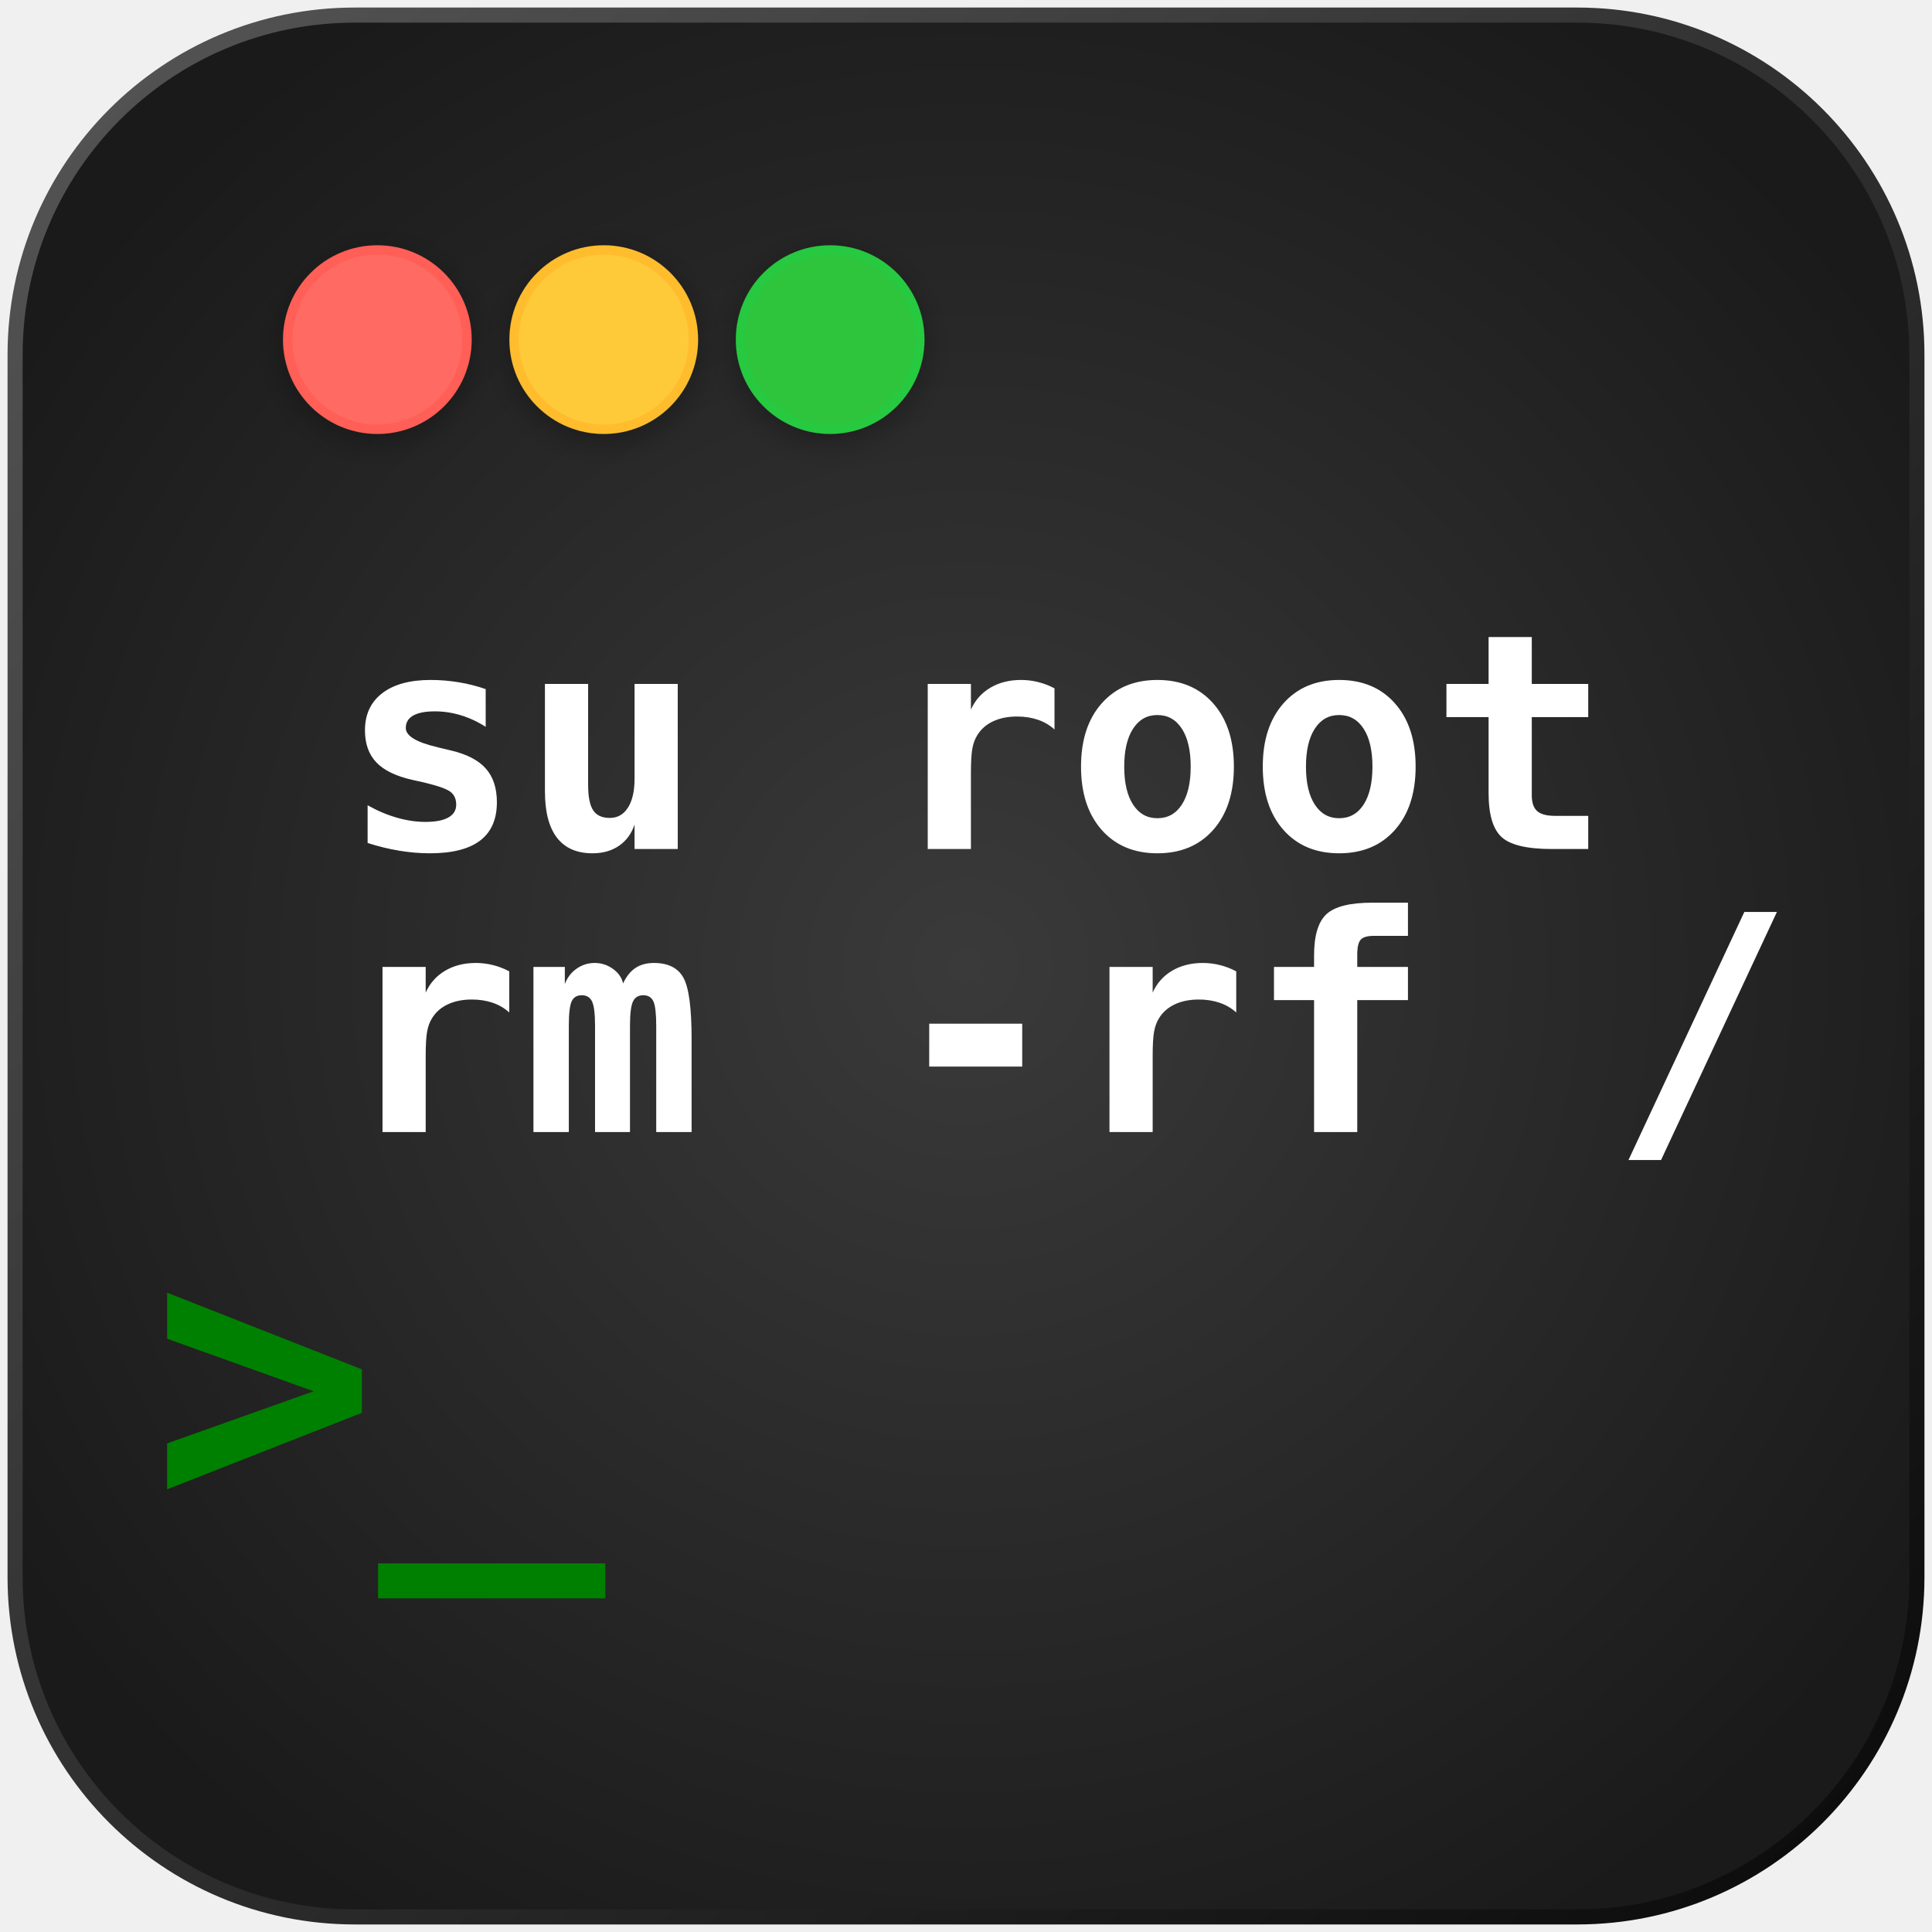
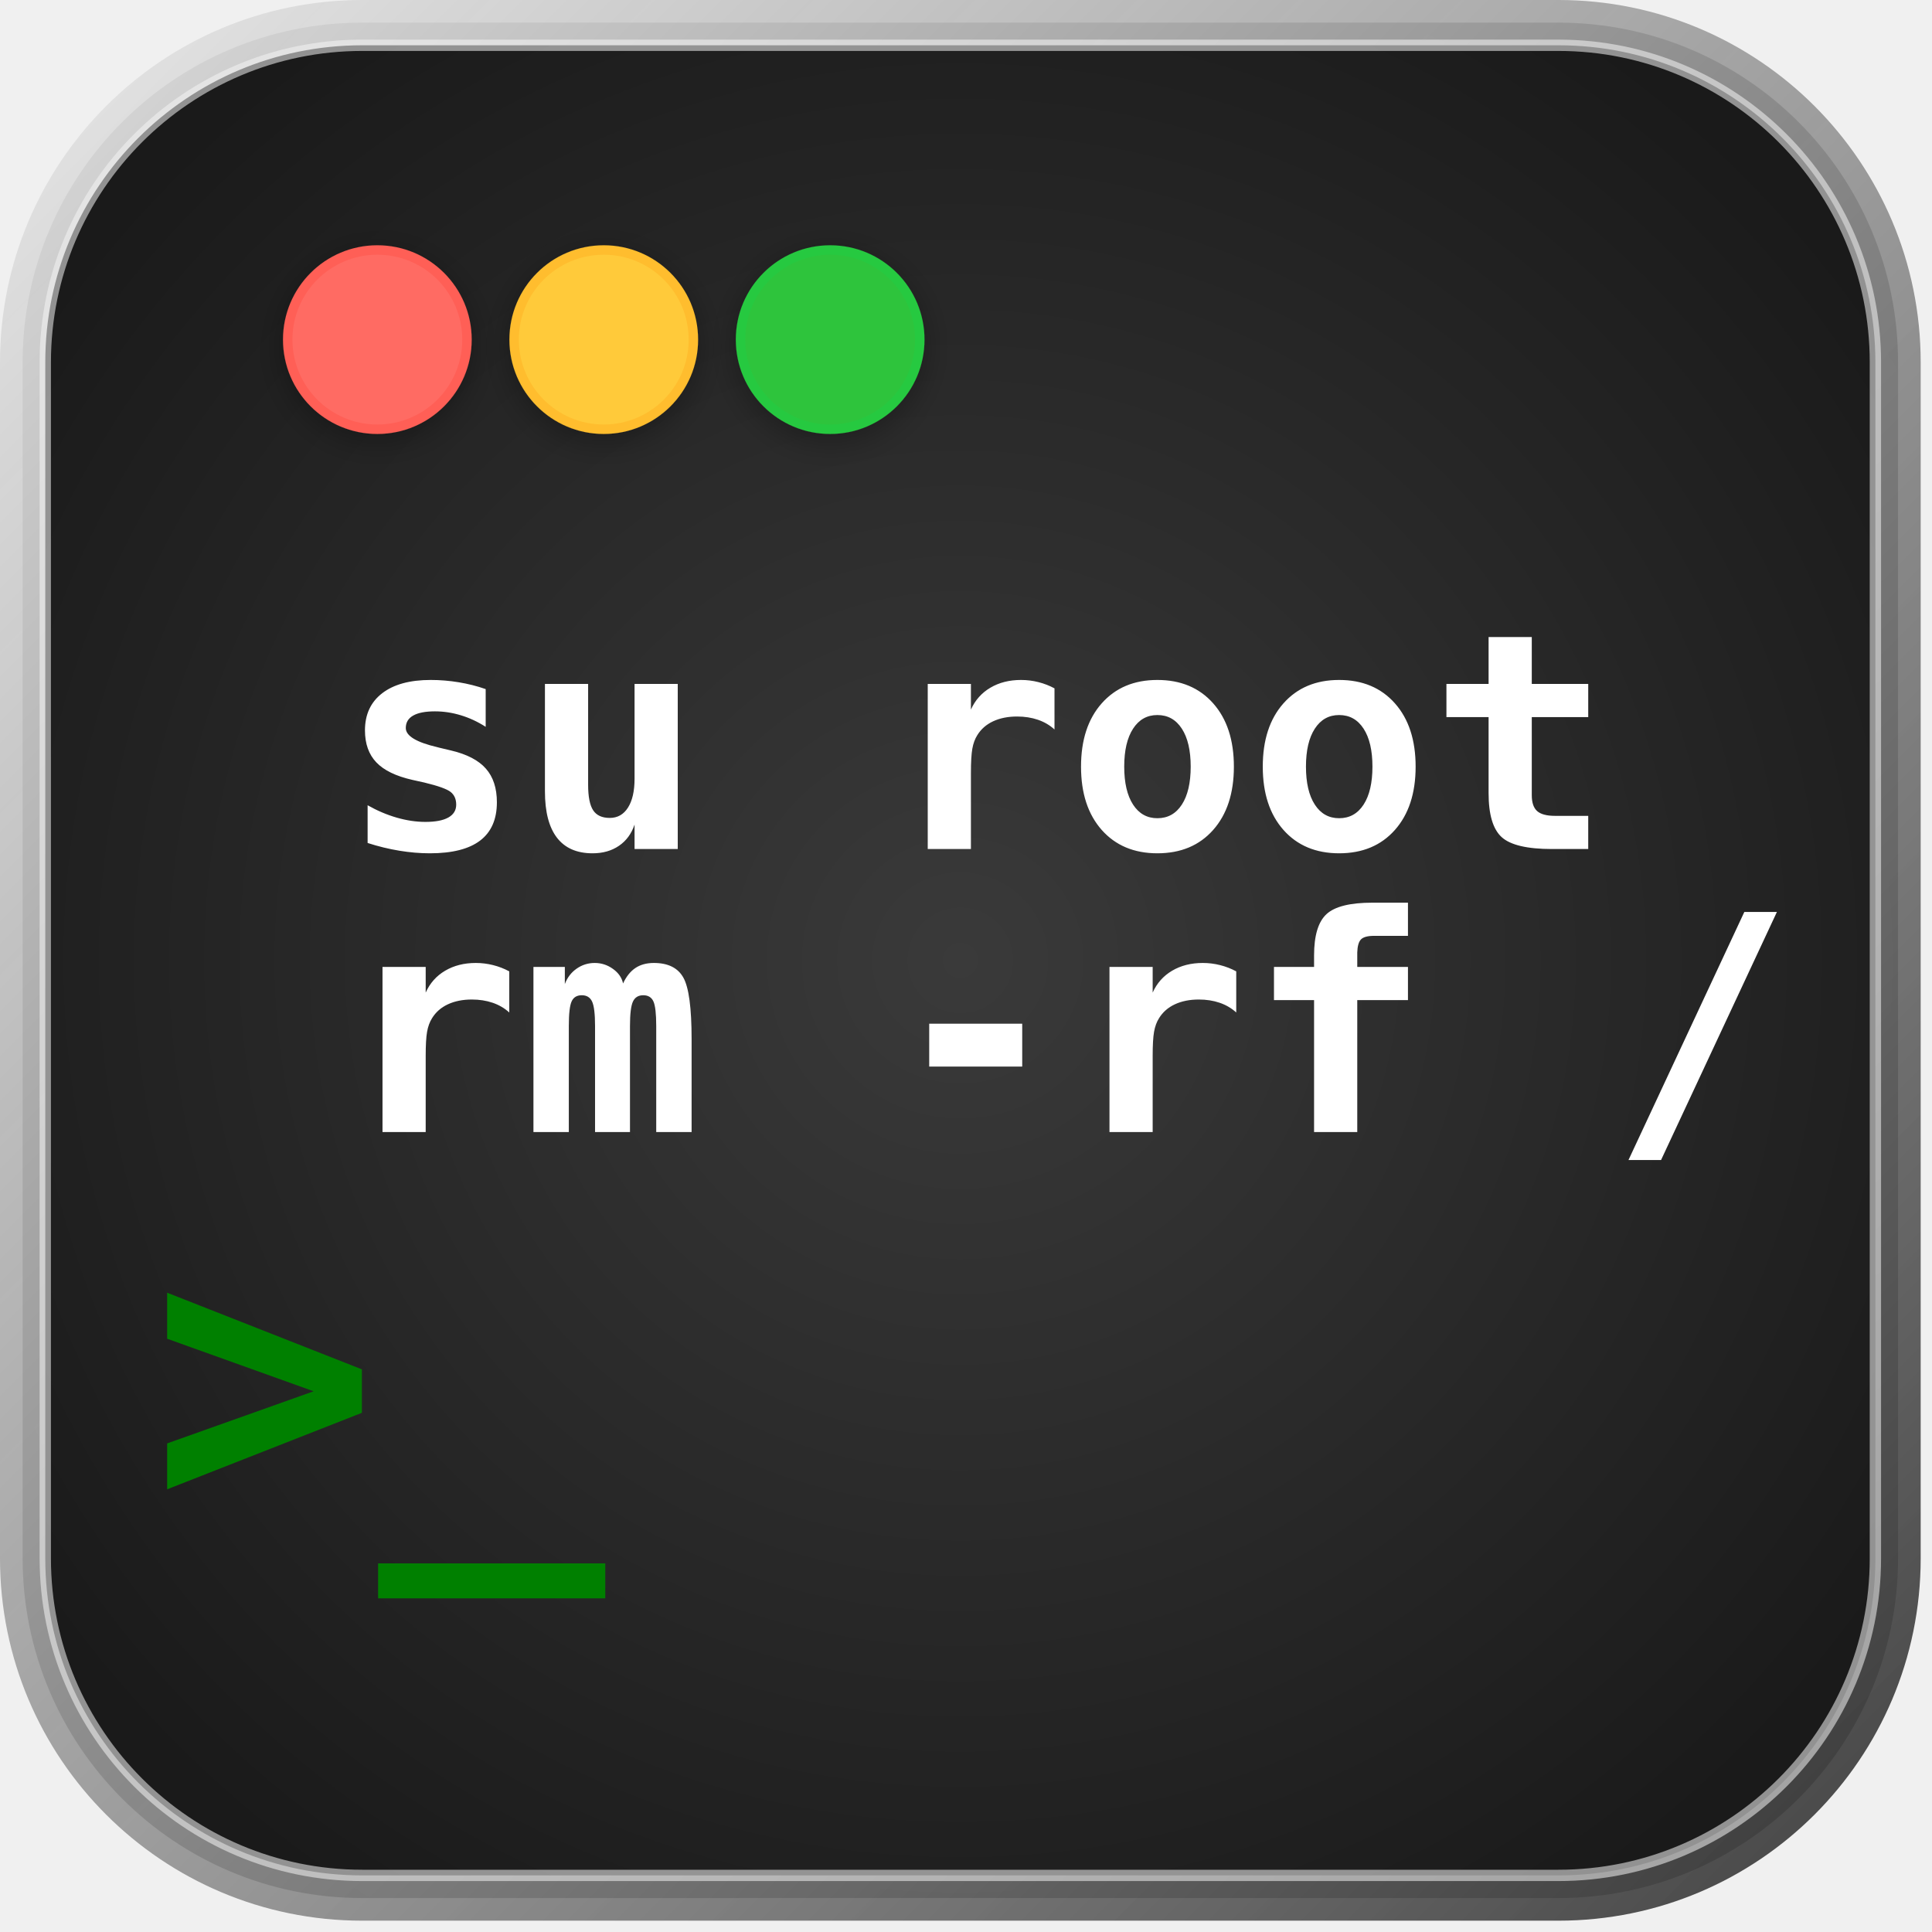
<svg xmlns="http://www.w3.org/2000/svg" viewBox="0 0 1024 1024" width="1024" height="1024">
  <defs>
    <radialGradient id="bgGradient" cx="50%" cy="50%" r="60%">
      <stop offset="0%" style="stop-color:#3a3a3a;stop-opacity:1" />
      <stop offset="100%" style="stop-color:#1a1a1a;stop-opacity:1" />
    </radialGradient>
    <filter id="circleShadow" x="-50%" y="-50%" width="200%" height="200%">
      <feGaussianBlur in="SourceAlpha" stdDeviation="8" />
      <feOffset dx="0" dy="4" result="offsetblur" />
      <feComponentTransfer>
        <feFuncA type="linear" slope="0.3" />
      </feComponentTransfer>
      <feMerge>
        <feMergeNode />
        <feMergeNode in="SourceGraphic" />
      </feMerge>
    </filter>
    <linearGradient id="borderGradient" x1="0%" y1="0%" x2="100%" y2="100%">
-       <stop offset="0%" style="stop-color:#555555;stop-opacity:1" />
-       <stop offset="100%" style="stop-color:#0a0a0a;stop-opacity:1" />
+       <stop offset="0%" style="stop-color:#e6e6e6;stop-opacity:0.95" />
+       <stop offset="55%" style="stop-color:#8d8d8d;stop-opacity:0.9" />
+       <stop offset="100%" style="stop-color:#3a3a3a;stop-opacity:0.95" />
    </linearGradient>
  </defs>
-   <rect x="8" y="8" width="1008" height="1008" rx="180" ry="180" fill="url(#bgGradient)" />
-   <rect x="8" y="8" width="1008" height="1008" rx="180" ry="180" fill="none" stroke="url(#borderGradient)" stroke-width="8" />
+   <rect x="12" y="12" width="994" height="994" rx="180" ry="180" fill="url(#bgGradient)" />
+   <rect x="12" y="12" width="994" height="994" rx="180" ry="180" fill="none" stroke="url(#borderGradient)" stroke-width="24" />
+   <rect x="24" y="24" width="970" height="970" rx="168" ry="168" fill="none" stroke="#f4f4f4" stroke-opacity="0.55" stroke-width="6" />
  <circle cx="200" cy="180" r="50" fill="#FF5F56" filter="url(#circleShadow)" />
  <circle cx="200" cy="180" r="45" fill="#FF6B63" />
  <circle cx="320" cy="180" r="50" fill="#FFBD2E" filter="url(#circleShadow)" />
  <circle cx="320" cy="180" r="45" fill="#FFCA3A" />
  <circle cx="440" cy="180" r="50" fill="#27C93F" filter="url(#circleShadow)" />
  <circle cx="440" cy="180" r="45" fill="#2EC43C" />
  <text x="180" y="450" font-family="'Monaco', 'Menlo', 'Ubuntu Mono', monospace" font-size="160" font-weight="700" text-anchor="start" fill="white">su root</text>
  <text x="180" y="600" font-family="'Monaco', 'Menlo', 'Ubuntu Mono', monospace" font-size="160" font-weight="700" text-anchor="start" fill="white">rm -rf /</text>
  <text x="80" y="800" font-family="'Monaco', 'Menlo', 'Ubuntu Mono', monospace" font-size="200" font-weight="700" text-anchor="start" fill="green">&gt;_</text>
</svg>
